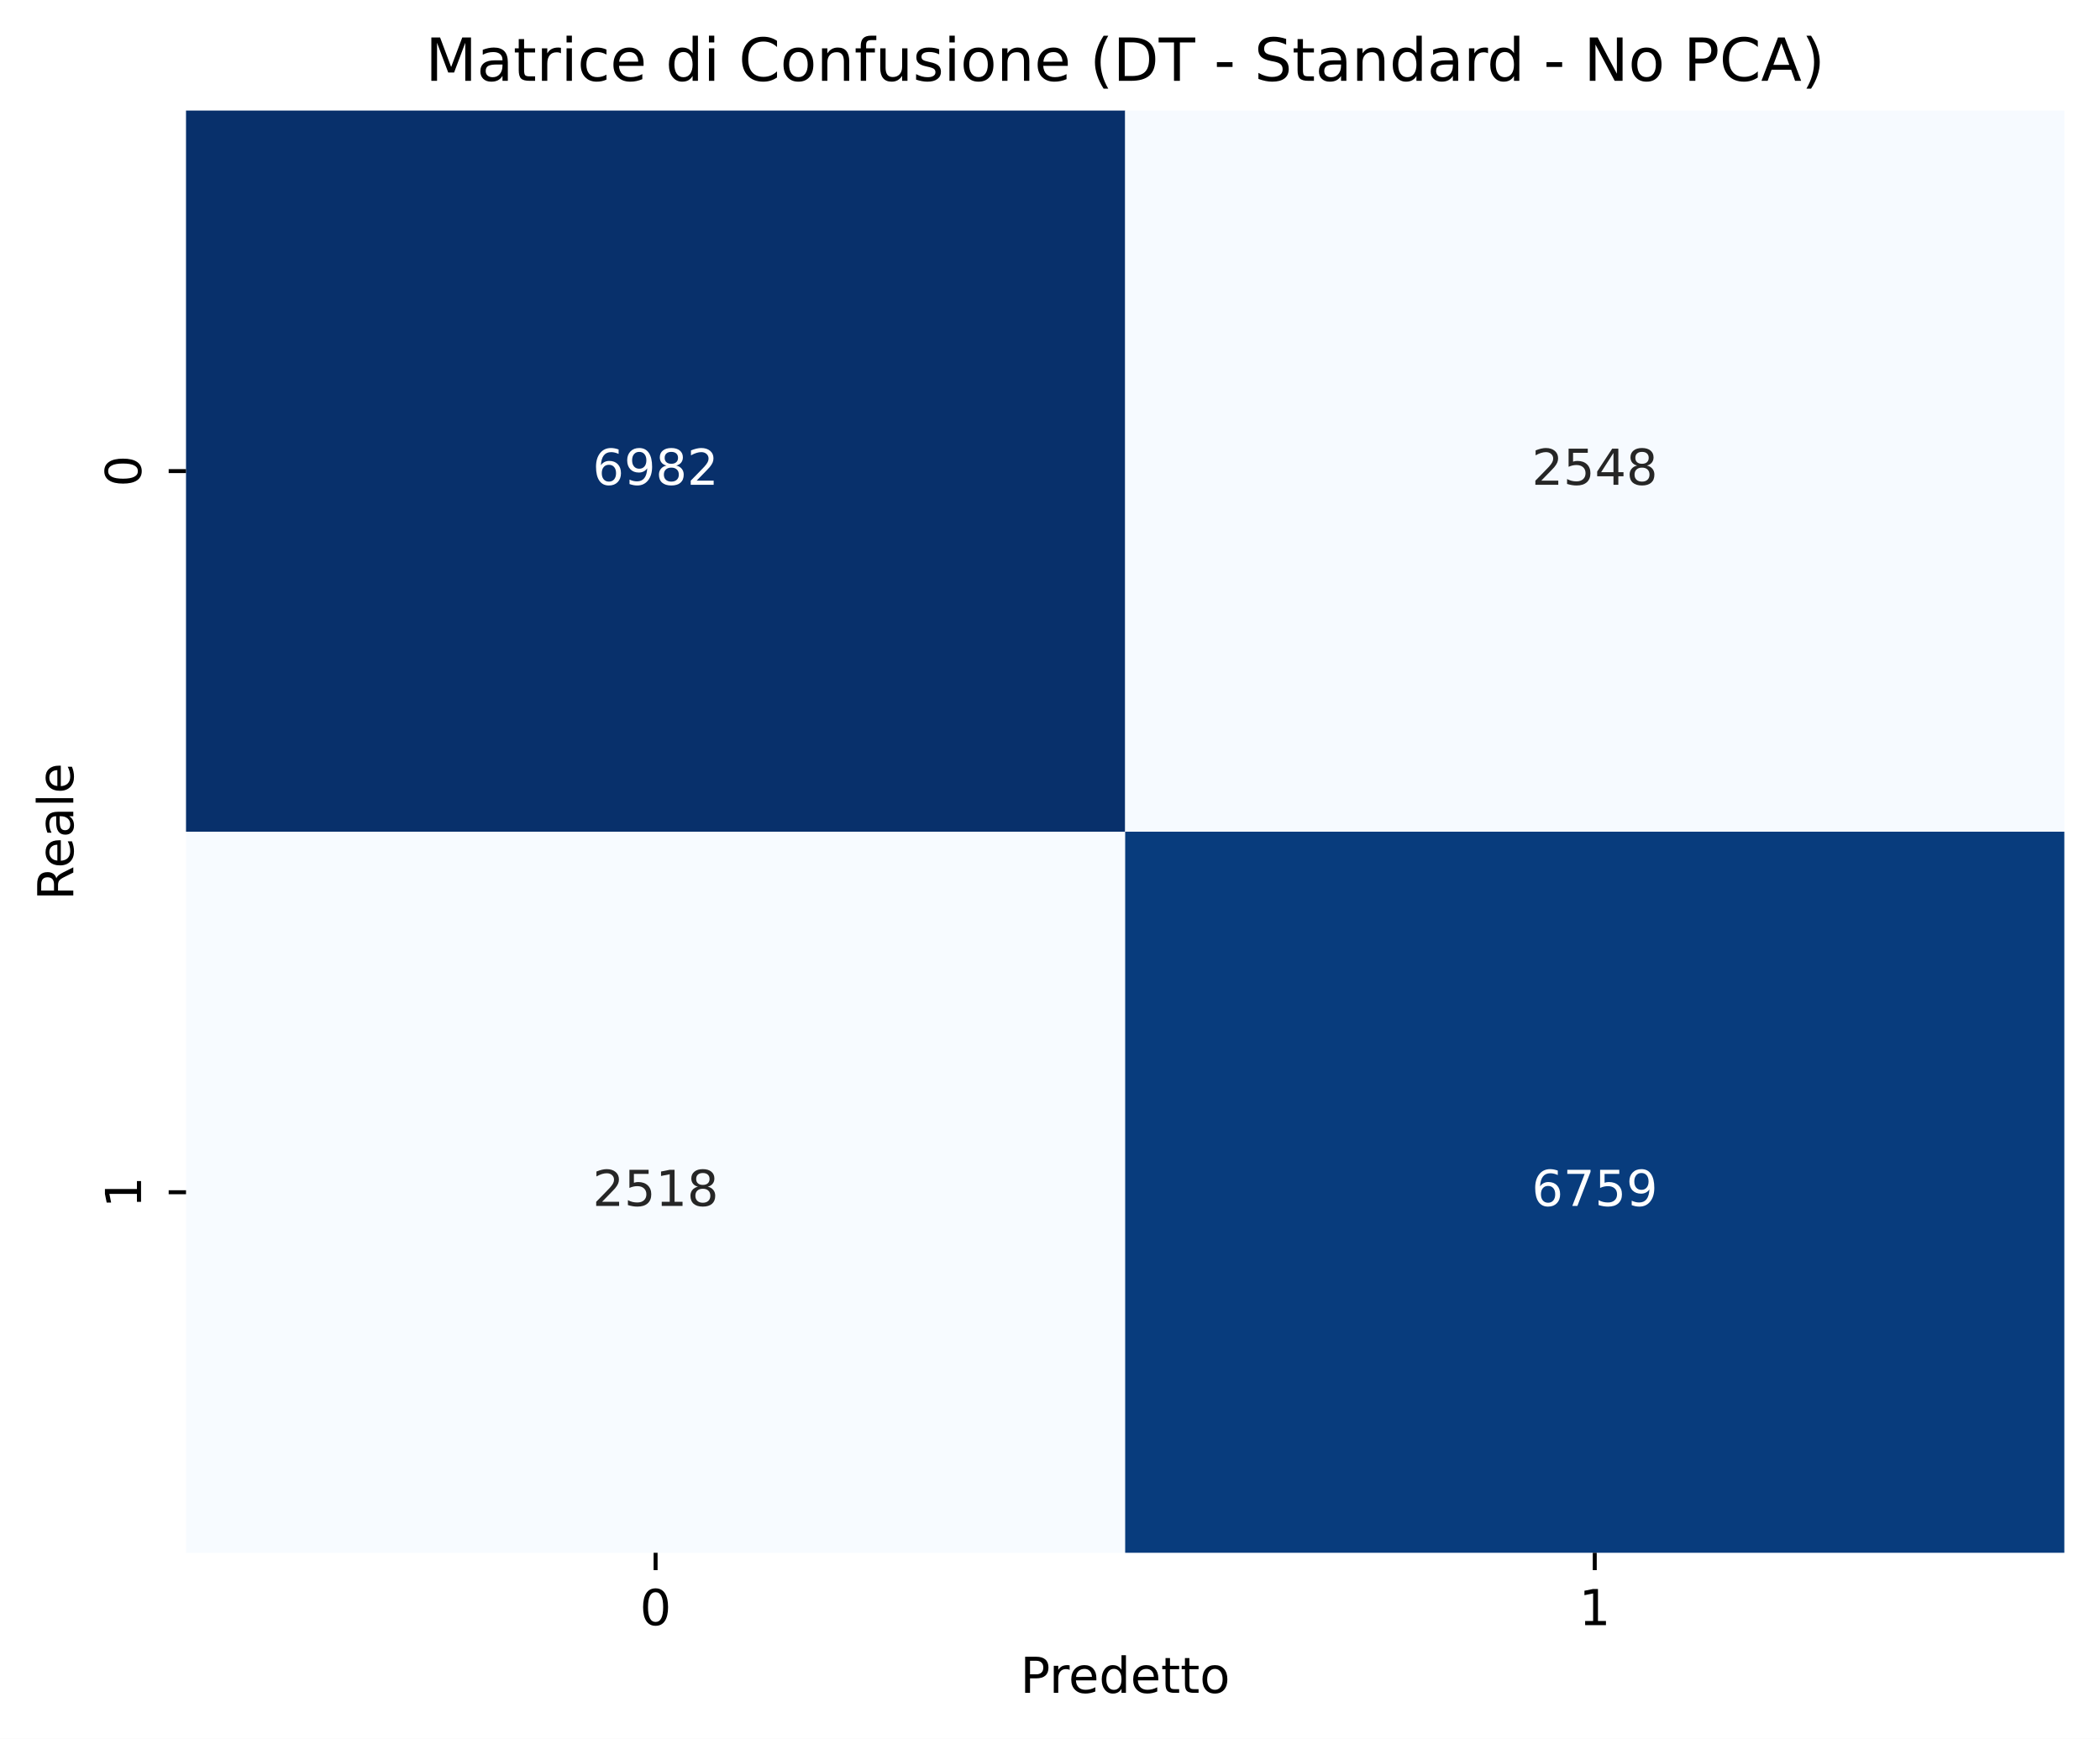
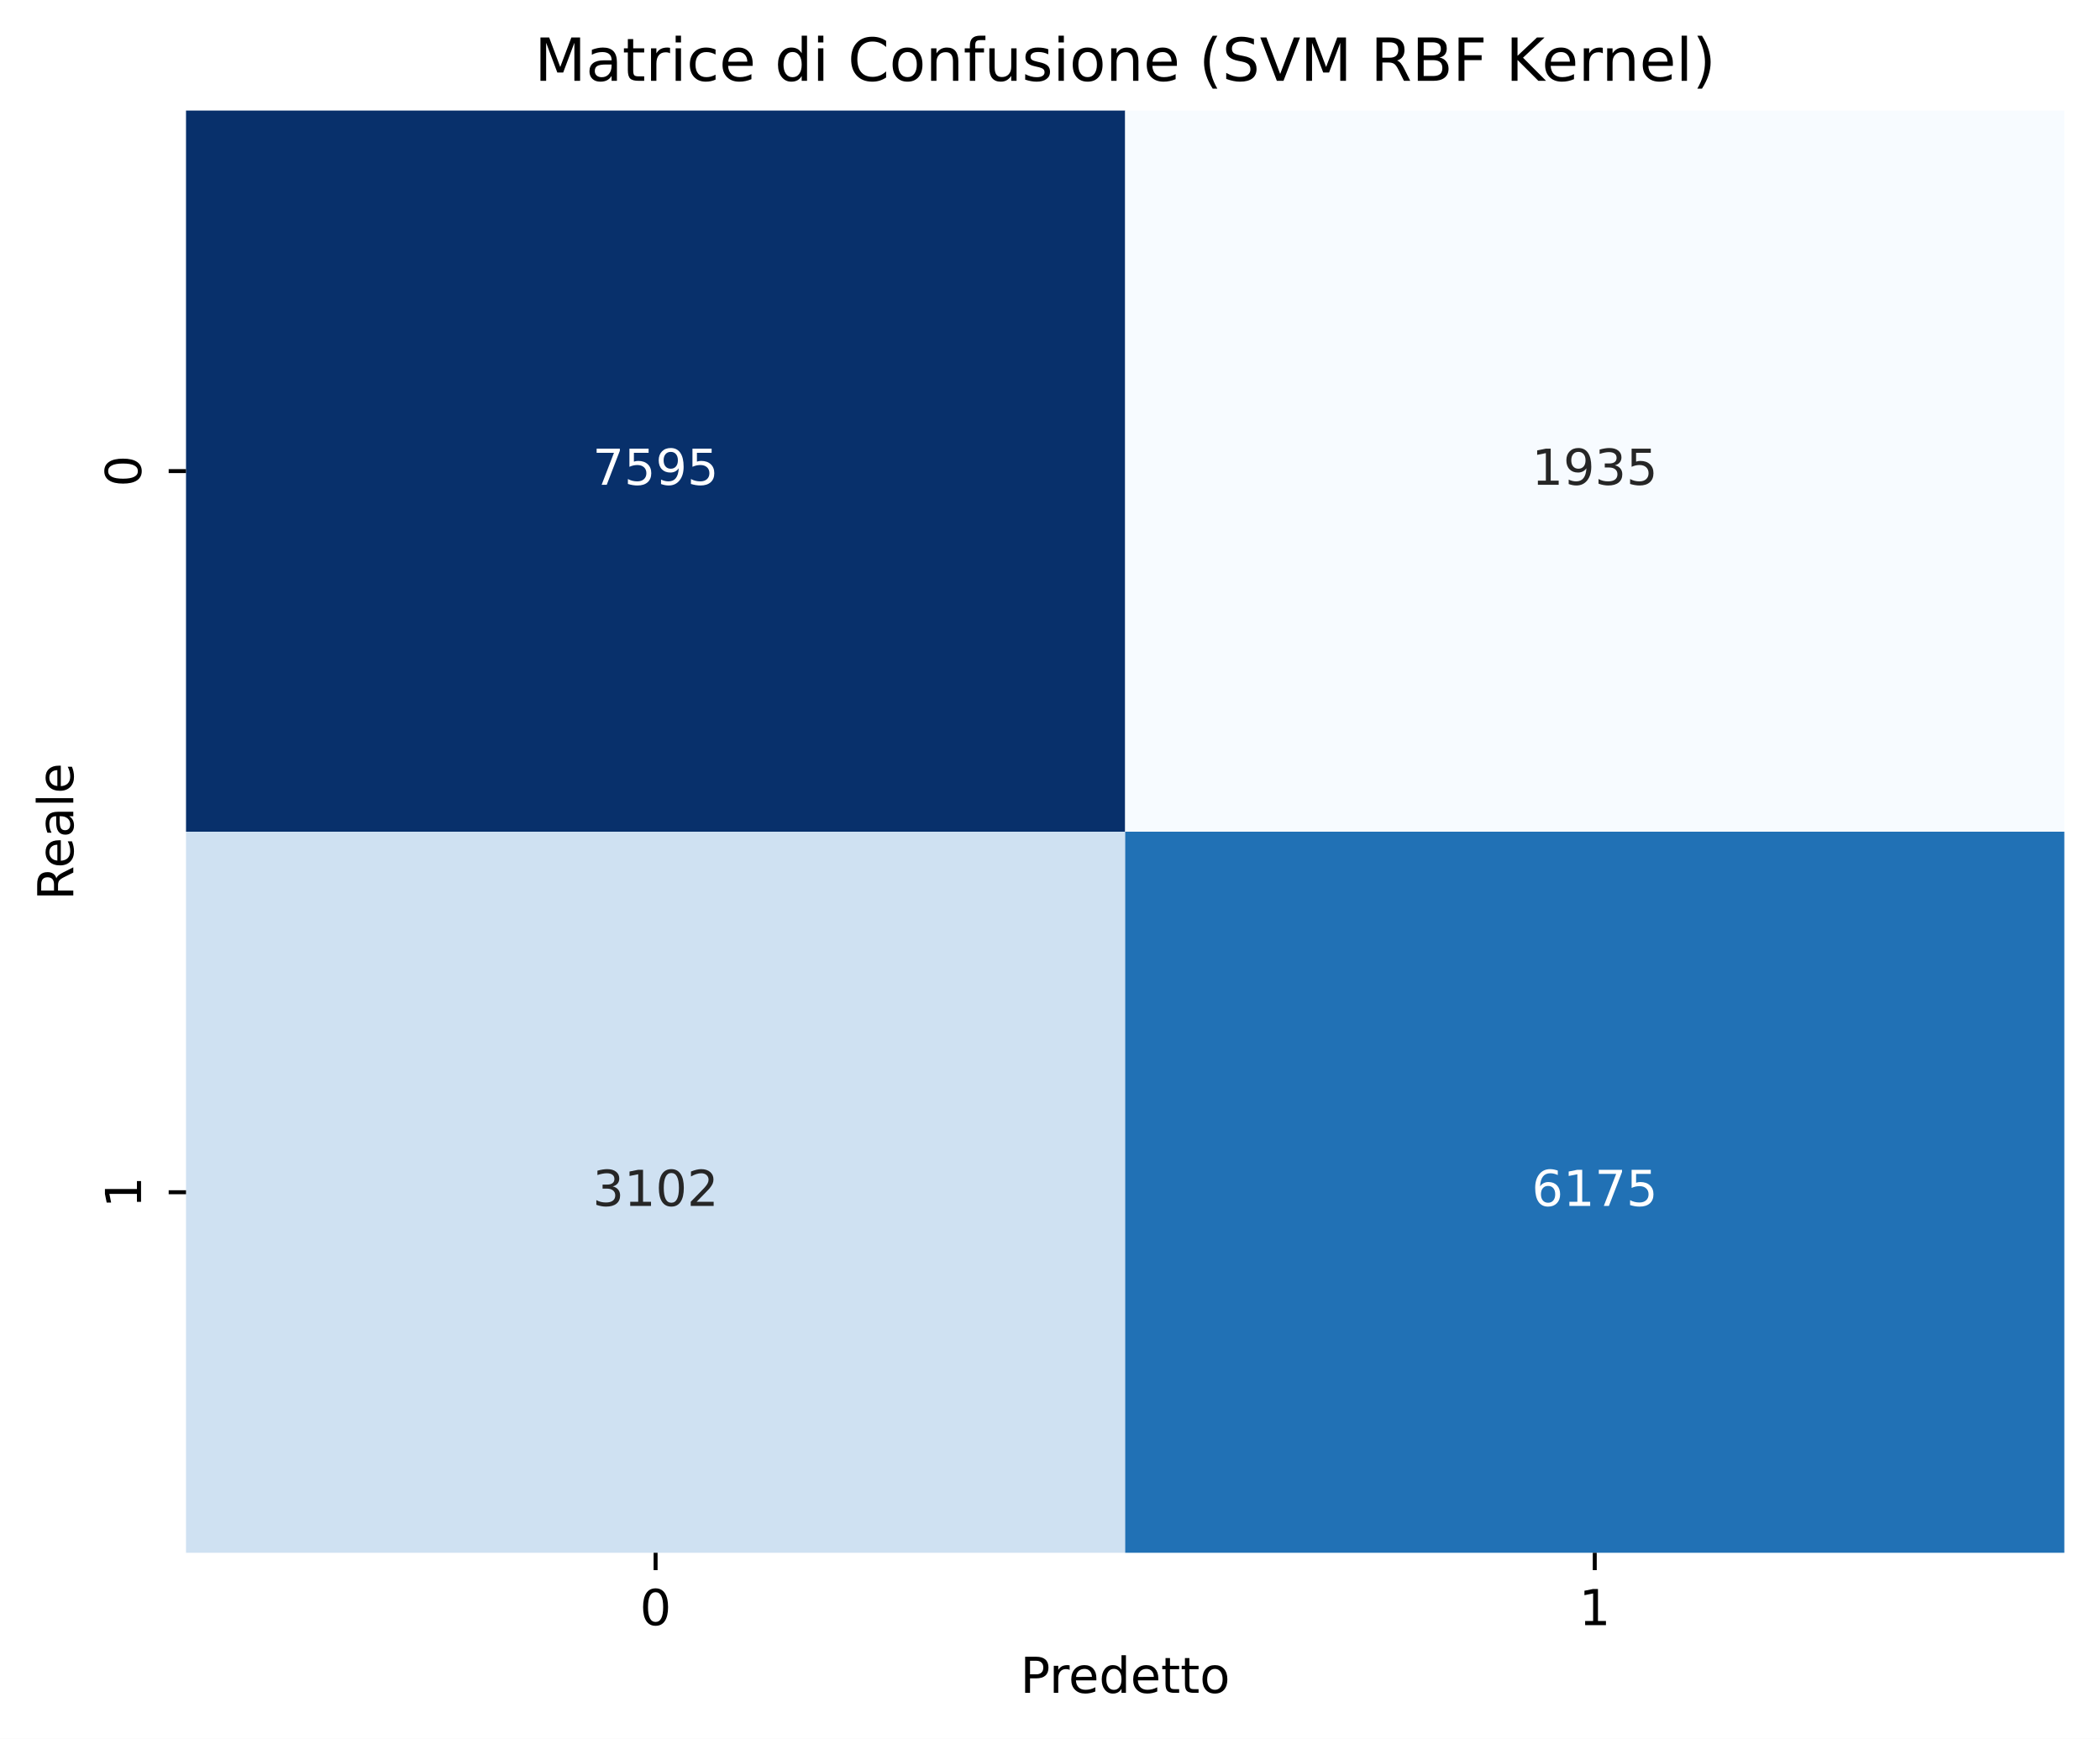
<svg xmlns="http://www.w3.org/2000/svg" xmlns:xlink="http://www.w3.org/1999/xlink" width="423.996pt" height="351.034pt" viewBox="0 0 423.996 351.034" version="1.1">
  <defs>
    <style type="text/css">*{stroke-linejoin: round; stroke-linecap: butt}</style>
  </defs>
  <g id="figure_1">
    <g id="patch_1">
      <path d="M 0 351.034  L 423.996 351.034  L 423.996 0  L 0 0  z " style="fill: #ffffff" />
    </g>
    <g id="axes_1">
      <g id="patch_2">
        <path d="M 37.556 313.478  L 416.796 313.478  L 416.796 22.318  L 37.556 22.318  z " style="fill: #ffffff" />
      </g>
      <g id="QuadMesh_1">
-         <path d="M 37.556 22.318  L 227.176 22.318  L 227.176 167.898  L 37.556 167.898  L 37.556 22.318  " clip-path="url(#p3ca1a062bc)" style="fill: #08306b" />
-         <path d="M 227.176 22.318  L 416.796 22.318  L 416.796 167.898  L 227.176 167.898  L 227.176 22.318  " clip-path="url(#p3ca1a062bc)" style="fill: #f6faff" />
-         <path d="M 37.556 167.898  L 227.176 167.898  L 227.176 313.478  L 37.556 313.478  L 37.556 167.898  " clip-path="url(#p3ca1a062bc)" style="fill: #f7fbff" />
-         <path d="M 227.176 167.898  L 416.796 167.898  L 416.796 313.478  L 227.176 313.478  L 227.176 167.898  " clip-path="url(#p3ca1a062bc)" style="fill: #083c7d" />
+         <path d="M 37.556 22.318  L 227.176 22.318  L 227.176 167.898  L 37.556 167.898  L 37.556 22.318  " clip-path="url(#p7b84703d0a)" style="fill: #08306b" />
+         <path d="M 227.176 22.318  L 416.796 22.318  L 416.796 167.898  L 227.176 167.898  L 227.176 22.318  " clip-path="url(#p7b84703d0a)" style="fill: #f7fbff" />
+         <path d="M 37.556 167.898  L 227.176 167.898  L 227.176 313.478  L 37.556 313.478  L 37.556 167.898  " clip-path="url(#p7b84703d0a)" style="fill: #cfe1f2" />
+         <path d="M 227.176 167.898  L 416.796 167.898  L 416.796 313.478  L 227.176 313.478  L 227.176 167.898  " clip-path="url(#p7b84703d0a)" style="fill: #2171b5" />
      </g>
      <g id="matplotlib.axis_1">
        <g id="xtick_1">
          <g id="line2d_1">
            <defs>
-               <path id="ma001ccd84b" d="M 0 0  L 0 3.5  " style="stroke: #000000; stroke-width: 0.8" />
-             </defs>
-             <g>
-               <use xlink:href="#ma001ccd84b" x="132.366" y="313.478" style="stroke: #000000; stroke-width: 0.8" />
+               <path id="m16a1b41bc6" d="M 0 0  L 0 3.5  " style="stroke: #000000; stroke-width: 0.8" />
+             </defs>
+             <g>
+               <use xlink:href="#m16a1b41bc6" x="132.366" y="313.478" style="stroke: #000000; stroke-width: 0.8" />
            </g>
          </g>
          <g id="text_1">
            <g transform="translate(129.185 328.0766) scale(0.1 -0.1)">
              <defs>
                <path id="DejaVuSans-30" d="M 2034 4250  Q 1547 4250 1301 3770  Q 1056 3291 1056 2328  Q 1056 1369 1301 889  Q 1547 409 2034 409  Q 2525 409 2770 889  Q 3016 1369 3016 2328  Q 3016 3291 2770 3770  Q 2525 4250 2034 4250  z M 2034 4750  Q 2819 4750 3233 4129  Q 3647 3509 3647 2328  Q 3647 1150 3233 529  Q 2819 -91 2034 -91  Q 1250 -91 836 529  Q 422 1150 422 2328  Q 422 3509 836 4129  Q 1250 4750 2034 4750  z " transform="scale(0.015625)" />
              </defs>
              <use xlink:href="#DejaVuSans-30" />
            </g>
          </g>
        </g>
        <g id="xtick_2">
          <g id="line2d_2">
            <g>
-               <use xlink:href="#ma001ccd84b" x="321.986" y="313.478" style="stroke: #000000; stroke-width: 0.8" />
+               <use xlink:href="#m16a1b41bc6" x="321.986" y="313.478" style="stroke: #000000; stroke-width: 0.8" />
            </g>
          </g>
          <g id="text_2">
            <g transform="translate(318.805 328.0766) scale(0.1 -0.1)">
              <defs>
                <path id="DejaVuSans-31" d="M 794 531  L 1825 531  L 1825 4091  L 703 3866  L 703 4441  L 1819 4666  L 2450 4666  L 2450 531  L 3481 531  L 3481 0  L 794 0  L 794 531  z " transform="scale(0.015625)" />
              </defs>
              <use xlink:href="#DejaVuSans-31" />
            </g>
          </g>
        </g>
        <g id="text_3">
          <g transform="translate(205.9989 341.7547) scale(0.1 -0.1)">
            <defs>
              <path id="DejaVuSans-50" d="M 1259 4147  L 1259 2394  L 2053 2394  Q 2494 2394 2734 2622  Q 2975 2850 2975 3272  Q 2975 3691 2734 3919  Q 2494 4147 2053 4147  L 1259 4147  z M 628 4666  L 2053 4666  Q 2838 4666 3239 4311  Q 3641 3956 3641 3272  Q 3641 2581 3239 2228  Q 2838 1875 2053 1875  L 1259 1875  L 1259 0  L 628 0  L 628 4666  z " transform="scale(0.015625)" />
              <path id="DejaVuSans-72" d="M 2631 2963  Q 2534 3019 2420 3045  Q 2306 3072 2169 3072  Q 1681 3072 1420 2755  Q 1159 2438 1159 1844  L 1159 0  L 581 0  L 581 3500  L 1159 3500  L 1159 2956  Q 1341 3275 1631 3429  Q 1922 3584 2338 3584  Q 2397 3584 2469 3576  Q 2541 3569 2628 3553  L 2631 2963  z " transform="scale(0.015625)" />
              <path id="DejaVuSans-65" d="M 3597 1894  L 3597 1613  L 953 1613  Q 991 1019 1311 708  Q 1631 397 2203 397  Q 2534 397 2845 478  Q 3156 559 3463 722  L 3463 178  Q 3153 47 2828 -22  Q 2503 -91 2169 -91  Q 1331 -91 842 396  Q 353 884 353 1716  Q 353 2575 817 3079  Q 1281 3584 2069 3584  Q 2775 3584 3186 3129  Q 3597 2675 3597 1894  z M 3022 2063  Q 3016 2534 2758 2815  Q 2500 3097 2075 3097  Q 1594 3097 1305 2825  Q 1016 2553 972 2059  L 3022 2063  z " transform="scale(0.015625)" />
              <path id="DejaVuSans-64" d="M 2906 2969  L 2906 4863  L 3481 4863  L 3481 0  L 2906 0  L 2906 525  Q 2725 213 2448 61  Q 2172 -91 1784 -91  Q 1150 -91 751 415  Q 353 922 353 1747  Q 353 2572 751 3078  Q 1150 3584 1784 3584  Q 2172 3584 2448 3432  Q 2725 3281 2906 2969  z M 947 1747  Q 947 1113 1208 752  Q 1469 391 1925 391  Q 2381 391 2643 752  Q 2906 1113 2906 1747  Q 2906 2381 2643 2742  Q 2381 3103 1925 3103  Q 1469 3103 1208 2742  Q 947 2381 947 1747  z " transform="scale(0.015625)" />
              <path id="DejaVuSans-74" d="M 1172 4494  L 1172 3500  L 2356 3500  L 2356 3053  L 1172 3053  L 1172 1153  Q 1172 725 1289 603  Q 1406 481 1766 481  L 2356 481  L 2356 0  L 1766 0  Q 1100 0 847 248  Q 594 497 594 1153  L 594 3053  L 172 3053  L 172 3500  L 594 3500  L 594 4494  L 1172 4494  z " transform="scale(0.015625)" />
              <path id="DejaVuSans-6f" d="M 1959 3097  Q 1497 3097 1228 2736  Q 959 2375 959 1747  Q 959 1119 1226 758  Q 1494 397 1959 397  Q 2419 397 2687 759  Q 2956 1122 2956 1747  Q 2956 2369 2687 2733  Q 2419 3097 1959 3097  z M 1959 3584  Q 2709 3584 3137 3096  Q 3566 2609 3566 1747  Q 3566 888 3137 398  Q 2709 -91 1959 -91  Q 1206 -91 779 398  Q 353 888 353 1747  Q 353 2609 779 3096  Q 1206 3584 1959 3584  z " transform="scale(0.015625)" />
            </defs>
            <use xlink:href="#DejaVuSans-50" />
            <use xlink:href="#DejaVuSans-72" transform="translate(58.55273 0)" />
            <use xlink:href="#DejaVuSans-65" transform="translate(97.41602 0)" />
            <use xlink:href="#DejaVuSans-64" transform="translate(158.9395 0)" />
            <use xlink:href="#DejaVuSans-65" transform="translate(222.416 0)" />
            <use xlink:href="#DejaVuSans-74" transform="translate(283.9395 0)" />
            <use xlink:href="#DejaVuSans-74" transform="translate(323.1484 0)" />
            <use xlink:href="#DejaVuSans-6f" transform="translate(362.3574 0)" />
          </g>
        </g>
      </g>
      <g id="matplotlib.axis_2">
        <g id="ytick_1">
          <g id="line2d_3">
            <defs>
-               <path id="m691ab99d7a" d="M 0 0  L -3.5 0  " style="stroke: #000000; stroke-width: 0.8" />
-             </defs>
-             <g>
-               <use xlink:href="#m691ab99d7a" x="37.556" y="95.108" style="stroke: #000000; stroke-width: 0.8" />
+               <path id="mdb6f5718ce" d="M 0 0  L -3.5 0  " style="stroke: #000000; stroke-width: 0.8" />
+             </defs>
+             <g>
+               <use xlink:href="#mdb6f5718ce" x="37.556" y="95.108" style="stroke: #000000; stroke-width: 0.8" />
            </g>
          </g>
          <g id="text_4">
            <g transform="translate(28.47656 98.28938) rotate(-90) scale(0.1 -0.1)">
              <use xlink:href="#DejaVuSans-30" />
            </g>
          </g>
        </g>
        <g id="ytick_2">
          <g id="line2d_4">
            <g>
-               <use xlink:href="#m691ab99d7a" x="37.556" y="240.688" style="stroke: #000000; stroke-width: 0.8" />
+               <use xlink:href="#mdb6f5718ce" x="37.556" y="240.688" style="stroke: #000000; stroke-width: 0.8" />
            </g>
          </g>
          <g id="text_5">
            <g transform="translate(28.47656 243.8694) rotate(-90) scale(0.1 -0.1)">
              <use xlink:href="#DejaVuSans-31" />
            </g>
          </g>
        </g>
        <g id="text_6">
          <g transform="translate(14.79844 181.7536) rotate(-90) scale(0.1 -0.1)">
            <defs>
              <path id="DejaVuSans-52" d="M 2841 2188  Q 3044 2119 3236 1894  Q 3428 1669 3622 1275  L 4263 0  L 3584 0  L 2988 1197  Q 2756 1666 2539 1819  Q 2322 1972 1947 1972  L 1259 1972  L 1259 0  L 628 0  L 628 4666  L 2053 4666  Q 2853 4666 3247 4331  Q 3641 3997 3641 3322  Q 3641 2881 3436 2590  Q 3231 2300 2841 2188  z M 1259 4147  L 1259 2491  L 2053 2491  Q 2509 2491 2742 2702  Q 2975 2913 2975 3322  Q 2975 3731 2742 3939  Q 2509 4147 2053 4147  L 1259 4147  z " transform="scale(0.015625)" />
              <path id="DejaVuSans-61" d="M 2194 1759  Q 1497 1759 1228 1600  Q 959 1441 959 1056  Q 959 750 1161 570  Q 1363 391 1709 391  Q 2188 391 2477 730  Q 2766 1069 2766 1631  L 2766 1759  L 2194 1759  z M 3341 1997  L 3341 0  L 2766 0  L 2766 531  Q 2569 213 2275 61  Q 1981 -91 1556 -91  Q 1019 -91 701 211  Q 384 513 384 1019  Q 384 1609 779 1909  Q 1175 2209 1959 2209  L 2766 2209  L 2766 2266  Q 2766 2663 2505 2880  Q 2244 3097 1772 3097  Q 1472 3097 1187 3025  Q 903 2953 641 2809  L 641 3341  Q 956 3463 1253 3523  Q 1550 3584 1831 3584  Q 2591 3584 2966 3190  Q 3341 2797 3341 1997  z " transform="scale(0.015625)" />
              <path id="DejaVuSans-6c" d="M 603 4863  L 1178 4863  L 1178 0  L 603 0  L 603 4863  z " transform="scale(0.015625)" />
            </defs>
            <use xlink:href="#DejaVuSans-52" />
            <use xlink:href="#DejaVuSans-65" transform="translate(64.98242 0)" />
            <use xlink:href="#DejaVuSans-61" transform="translate(126.5059 0)" />
            <use xlink:href="#DejaVuSans-6c" transform="translate(187.7852 0)" />
            <use xlink:href="#DejaVuSans-65" transform="translate(215.5684 0)" />
          </g>
        </g>
      </g>
      <g id="text_7">
        <g style="fill: #ffffff" transform="translate(119.6412 97.8675) scale(0.1 -0.1)">
          <defs>
-             <path id="DejaVuSans-36" d="M 2113 2584  Q 1688 2584 1439 2293  Q 1191 2003 1191 1497  Q 1191 994 1439 701  Q 1688 409 2113 409  Q 2538 409 2786 701  Q 3034 994 3034 1497  Q 3034 2003 2786 2293  Q 2538 2584 2113 2584  z M 3366 4563  L 3366 3988  Q 3128 4100 2886 4159  Q 2644 4219 2406 4219  Q 1781 4219 1451 3797  Q 1122 3375 1075 2522  Q 1259 2794 1537 2939  Q 1816 3084 2150 3084  Q 2853 3084 3261 2657  Q 3669 2231 3669 1497  Q 3669 778 3244 343  Q 2819 -91 2113 -91  Q 1303 -91 875 529  Q 447 1150 447 2328  Q 447 3434 972 4092  Q 1497 4750 2381 4750  Q 2619 4750 2861 4703  Q 3103 4656 3366 4563  z " transform="scale(0.015625)" />
+             <path id="DejaVuSans-37" d="M 525 4666  L 3525 4666  L 3525 4397  L 1831 0  L 1172 0  L 2766 4134  L 525 4134  L 525 4666  z " transform="scale(0.015625)" />
+             <path id="DejaVuSans-35" d="M 691 4666  L 3169 4666  L 3169 4134  L 1269 4134  L 1269 2991  Q 1406 3038 1543 3061  Q 1681 3084 1819 3084  Q 2600 3084 3056 2656  Q 3513 2228 3513 1497  Q 3513 744 3044 326  Q 2575 -91 1722 -91  Q 1428 -91 1123 -41  Q 819 9 494 109  L 494 744  Q 775 591 1075 516  Q 1375 441 1709 441  Q 2250 441 2565 725  Q 2881 1009 2881 1497  Q 2881 1984 2565 2268  Q 2250 2553 1709 2553  Q 1456 2553 1204 2497  Q 953 2441 691 2322  L 691 4666  z " transform="scale(0.015625)" />
            <path id="DejaVuSans-39" d="M 703 97  L 703 672  Q 941 559 1184 500  Q 1428 441 1663 441  Q 2288 441 2617 861  Q 2947 1281 2994 2138  Q 2813 1869 2534 1725  Q 2256 1581 1919 1581  Q 1219 1581 811 2004  Q 403 2428 403 3163  Q 403 3881 828 4315  Q 1253 4750 1959 4750  Q 2769 4750 3195 4129  Q 3622 3509 3622 2328  Q 3622 1225 3098 567  Q 2575 -91 1691 -91  Q 1453 -91 1209 -44  Q 966 3 703 97  z M 1959 2075  Q 2384 2075 2632 2365  Q 2881 2656 2881 3163  Q 2881 3666 2632 3958  Q 2384 4250 1959 4250  Q 1534 4250 1286 3958  Q 1038 3666 1038 3163  Q 1038 2656 1286 2365  Q 1534 2075 1959 2075  z " transform="scale(0.015625)" />
-             <path id="DejaVuSans-38" d="M 2034 2216  Q 1584 2216 1326 1975  Q 1069 1734 1069 1313  Q 1069 891 1326 650  Q 1584 409 2034 409  Q 2484 409 2743 651  Q 3003 894 3003 1313  Q 3003 1734 2745 1975  Q 2488 2216 2034 2216  z M 1403 2484  Q 997 2584 770 2862  Q 544 3141 544 3541  Q 544 4100 942 4425  Q 1341 4750 2034 4750  Q 2731 4750 3128 4425  Q 3525 4100 3525 3541  Q 3525 3141 3298 2862  Q 3072 2584 2669 2484  Q 3125 2378 3379 2068  Q 3634 1759 3634 1313  Q 3634 634 3220 271  Q 2806 -91 2034 -91  Q 1263 -91 848 271  Q 434 634 434 1313  Q 434 1759 690 2068  Q 947 2378 1403 2484  z M 1172 3481  Q 1172 3119 1398 2916  Q 1625 2713 2034 2713  Q 2441 2713 2670 2916  Q 2900 3119 2900 3481  Q 2900 3844 2670 4047  Q 2441 4250 2034 4250  Q 1625 4250 1398 4047  Q 1172 3844 1172 3481  z " transform="scale(0.015625)" />
-             <path id="DejaVuSans-32" d="M 1228 531  L 3431 531  L 3431 0  L 469 0  L 469 531  Q 828 903 1448 1529  Q 2069 2156 2228 2338  Q 2531 2678 2651 2914  Q 2772 3150 2772 3378  Q 2772 3750 2511 3984  Q 2250 4219 1831 4219  Q 1534 4219 1204 4116  Q 875 4013 500 3803  L 500 4441  Q 881 4594 1212 4672  Q 1544 4750 1819 4750  Q 2544 4750 2975 4387  Q 3406 4025 3406 3419  Q 3406 3131 3298 2873  Q 3191 2616 2906 2266  Q 2828 2175 2409 1742  Q 1991 1309 1228 531  z " transform="scale(0.015625)" />
-           </defs>
-           <use xlink:href="#DejaVuSans-36" />
-           <use xlink:href="#DejaVuSans-39" transform="translate(63.62305 0)" />
-           <use xlink:href="#DejaVuSans-38" transform="translate(127.2461 0)" />
-           <use xlink:href="#DejaVuSans-32" transform="translate(190.8691 0)" />
+           </defs>
+           <use xlink:href="#DejaVuSans-37" />
+           <use xlink:href="#DejaVuSans-35" transform="translate(63.62305 0)" />
+           <use xlink:href="#DejaVuSans-39" transform="translate(127.2461 0)" />
+           <use xlink:href="#DejaVuSans-35" transform="translate(190.8691 0)" />
        </g>
      </g>
      <g id="text_8">
        <g style="fill: #262626" transform="translate(309.2613 97.8675) scale(0.1 -0.1)">
          <defs>
-             <path id="DejaVuSans-35" d="M 691 4666  L 3169 4666  L 3169 4134  L 1269 4134  L 1269 2991  Q 1406 3038 1543 3061  Q 1681 3084 1819 3084  Q 2600 3084 3056 2656  Q 3513 2228 3513 1497  Q 3513 744 3044 326  Q 2575 -91 1722 -91  Q 1428 -91 1123 -41  Q 819 9 494 109  L 494 744  Q 775 591 1075 516  Q 1375 441 1709 441  Q 2250 441 2565 725  Q 2881 1009 2881 1497  Q 2881 1984 2565 2268  Q 2250 2553 1709 2553  Q 1456 2553 1204 2497  Q 953 2441 691 2322  L 691 4666  z " transform="scale(0.015625)" />
-             <path id="DejaVuSans-34" d="M 2419 4116  L 825 1625  L 2419 1625  L 2419 4116  z M 2253 4666  L 3047 4666  L 3047 1625  L 3713 1625  L 3713 1100  L 3047 1100  L 3047 0  L 2419 0  L 2419 1100  L 313 1100  L 313 1709  L 2253 4666  z " transform="scale(0.015625)" />
-           </defs>
-           <use xlink:href="#DejaVuSans-32" />
-           <use xlink:href="#DejaVuSans-35" transform="translate(63.62305 0)" />
-           <use xlink:href="#DejaVuSans-34" transform="translate(127.2461 0)" />
-           <use xlink:href="#DejaVuSans-38" transform="translate(190.8691 0)" />
+             <path id="DejaVuSans-33" d="M 2597 2516  Q 3050 2419 3304 2112  Q 3559 1806 3559 1356  Q 3559 666 3084 287  Q 2609 -91 1734 -91  Q 1441 -91 1130 -33  Q 819 25 488 141  L 488 750  Q 750 597 1062 519  Q 1375 441 1716 441  Q 2309 441 2620 675  Q 2931 909 2931 1356  Q 2931 1769 2642 2001  Q 2353 2234 1838 2234  L 1294 2234  L 1294 2753  L 1863 2753  Q 2328 2753 2575 2939  Q 2822 3125 2822 3475  Q 2822 3834 2567 4026  Q 2313 4219 1838 4219  Q 1578 4219 1281 4162  Q 984 4106 628 3988  L 628 4550  Q 988 4650 1302 4700  Q 1616 4750 1894 4750  Q 2613 4750 3031 4423  Q 3450 4097 3450 3541  Q 3450 3153 3228 2886  Q 3006 2619 2597 2516  z " transform="scale(0.015625)" />
+           </defs>
+           <use xlink:href="#DejaVuSans-31" />
+           <use xlink:href="#DejaVuSans-39" transform="translate(63.62305 0)" />
+           <use xlink:href="#DejaVuSans-33" transform="translate(127.2461 0)" />
+           <use xlink:href="#DejaVuSans-35" transform="translate(190.8691 0)" />
        </g>
      </g>
      <g id="text_9">
        <g style="fill: #262626" transform="translate(119.6412 243.4475) scale(0.1 -0.1)">
-           <use xlink:href="#DejaVuSans-32" />
-           <use xlink:href="#DejaVuSans-35" transform="translate(63.62305 0)" />
-           <use xlink:href="#DejaVuSans-31" transform="translate(127.2461 0)" />
-           <use xlink:href="#DejaVuSans-38" transform="translate(190.8691 0)" />
+           <defs>
+             <path id="DejaVuSans-32" d="M 1228 531  L 3431 531  L 3431 0  L 469 0  L 469 531  Q 828 903 1448 1529  Q 2069 2156 2228 2338  Q 2531 2678 2651 2914  Q 2772 3150 2772 3378  Q 2772 3750 2511 3984  Q 2250 4219 1831 4219  Q 1534 4219 1204 4116  Q 875 4013 500 3803  L 500 4441  Q 881 4594 1212 4672  Q 1544 4750 1819 4750  Q 2544 4750 2975 4387  Q 3406 4025 3406 3419  Q 3406 3131 3298 2873  Q 3191 2616 2906 2266  Q 2828 2175 2409 1742  Q 1991 1309 1228 531  z " transform="scale(0.015625)" />
+           </defs>
+           <use xlink:href="#DejaVuSans-33" />
+           <use xlink:href="#DejaVuSans-31" transform="translate(63.62305 0)" />
+           <use xlink:href="#DejaVuSans-30" transform="translate(127.2461 0)" />
+           <use xlink:href="#DejaVuSans-32" transform="translate(190.8691 0)" />
        </g>
      </g>
      <g id="text_10">
        <g style="fill: #ffffff" transform="translate(309.2613 243.4475) scale(0.1 -0.1)">
          <defs>
-             <path id="DejaVuSans-37" d="M 525 4666  L 3525 4666  L 3525 4397  L 1831 0  L 1172 0  L 2766 4134  L 525 4134  L 525 4666  z " transform="scale(0.015625)" />
+             <path id="DejaVuSans-36" d="M 2113 2584  Q 1688 2584 1439 2293  Q 1191 2003 1191 1497  Q 1191 994 1439 701  Q 1688 409 2113 409  Q 2538 409 2786 701  Q 3034 994 3034 1497  Q 3034 2003 2786 2293  Q 2538 2584 2113 2584  z M 3366 4563  L 3366 3988  Q 3128 4100 2886 4159  Q 2644 4219 2406 4219  Q 1781 4219 1451 3797  Q 1122 3375 1075 2522  Q 1259 2794 1537 2939  Q 1816 3084 2150 3084  Q 2853 3084 3261 2657  Q 3669 2231 3669 1497  Q 3669 778 3244 343  Q 2819 -91 2113 -91  Q 1303 -91 875 529  Q 447 1150 447 2328  Q 447 3434 972 4092  Q 1497 4750 2381 4750  Q 2619 4750 2861 4703  Q 3103 4656 3366 4563  z " transform="scale(0.015625)" />
          </defs>
          <use xlink:href="#DejaVuSans-36" />
-           <use xlink:href="#DejaVuSans-37" transform="translate(63.62305 0)" />
-           <use xlink:href="#DejaVuSans-35" transform="translate(127.2461 0)" />
-           <use xlink:href="#DejaVuSans-39" transform="translate(190.8691 0)" />
+           <use xlink:href="#DejaVuSans-31" transform="translate(63.62305 0)" />
+           <use xlink:href="#DejaVuSans-37" transform="translate(127.2461 0)" />
+           <use xlink:href="#DejaVuSans-35" transform="translate(190.8691 0)" />
        </g>
      </g>
      <g id="text_11">
-         <g transform="translate(85.91375 16.31812) scale(0.12 -0.12)">
+         <g transform="translate(107.9412 16.31812) scale(0.12 -0.12)">
          <defs>
            <path id="DejaVuSans-4d" d="M 628 4666  L 1569 4666  L 2759 1491  L 3956 4666  L 4897 4666  L 4897 0  L 4281 0  L 4281 4097  L 3078 897  L 2444 897  L 1241 4097  L 1241 0  L 628 0  L 628 4666  z " transform="scale(0.015625)" />
            <path id="DejaVuSans-69" d="M 603 3500  L 1178 3500  L 1178 0  L 603 0  L 603 3500  z M 603 4863  L 1178 4863  L 1178 4134  L 603 4134  L 603 4863  z " transform="scale(0.015625)" />
            <path id="DejaVuSans-63" d="M 3122 3366  L 3122 2828  Q 2878 2963 2633 3030  Q 2388 3097 2138 3097  Q 1578 3097 1268 2742  Q 959 2388 959 1747  Q 959 1106 1268 751  Q 1578 397 2138 397  Q 2388 397 2633 464  Q 2878 531 3122 666  L 3122 134  Q 2881 22 2623 -34  Q 2366 -91 2075 -91  Q 1284 -91 818 406  Q 353 903 353 1747  Q 353 2603 823 3093  Q 1294 3584 2113 3584  Q 2378 3584 2631 3529  Q 2884 3475 3122 3366  z " transform="scale(0.015625)" />
            <path id="DejaVuSans-20" transform="scale(0.015625)" />
            <path id="DejaVuSans-43" d="M 4122 4306  L 4122 3641  Q 3803 3938 3442 4084  Q 3081 4231 2675 4231  Q 1875 4231 1450 3742  Q 1025 3253 1025 2328  Q 1025 1406 1450 917  Q 1875 428 2675 428  Q 3081 428 3442 575  Q 3803 722 4122 1019  L 4122 359  Q 3791 134 3420 21  Q 3050 -91 2638 -91  Q 1578 -91 968 557  Q 359 1206 359 2328  Q 359 3453 968 4101  Q 1578 4750 2638 4750  Q 3056 4750 3426 4639  Q 3797 4528 4122 4306  z " transform="scale(0.015625)" />
            <path id="DejaVuSans-6e" d="M 3513 2113  L 3513 0  L 2938 0  L 2938 2094  Q 2938 2591 2744 2837  Q 2550 3084 2163 3084  Q 1697 3084 1428 2787  Q 1159 2491 1159 1978  L 1159 0  L 581 0  L 581 3500  L 1159 3500  L 1159 2956  Q 1366 3272 1645 3428  Q 1925 3584 2291 3584  Q 2894 3584 3203 3211  Q 3513 2838 3513 2113  z " transform="scale(0.015625)" />
            <path id="DejaVuSans-66" d="M 2375 4863  L 2375 4384  L 1825 4384  Q 1516 4384 1395 4259  Q 1275 4134 1275 3809  L 1275 3500  L 2222 3500  L 2222 3053  L 1275 3053  L 1275 0  L 697 0  L 697 3053  L 147 3053  L 147 3500  L 697 3500  L 697 3744  Q 697 4328 969 4595  Q 1241 4863 1831 4863  L 2375 4863  z " transform="scale(0.015625)" />
            <path id="DejaVuSans-75" d="M 544 1381  L 544 3500  L 1119 3500  L 1119 1403  Q 1119 906 1312 657  Q 1506 409 1894 409  Q 2359 409 2629 706  Q 2900 1003 2900 1516  L 2900 3500  L 3475 3500  L 3475 0  L 2900 0  L 2900 538  Q 2691 219 2414 64  Q 2138 -91 1772 -91  Q 1169 -91 856 284  Q 544 659 544 1381  z M 1991 3584  L 1991 3584  z " transform="scale(0.015625)" />
            <path id="DejaVuSans-73" d="M 2834 3397  L 2834 2853  Q 2591 2978 2328 3040  Q 2066 3103 1784 3103  Q 1356 3103 1142 2972  Q 928 2841 928 2578  Q 928 2378 1081 2264  Q 1234 2150 1697 2047  L 1894 2003  Q 2506 1872 2764 1633  Q 3022 1394 3022 966  Q 3022 478 2636 193  Q 2250 -91 1575 -91  Q 1294 -91 989 -36  Q 684 19 347 128  L 347 722  Q 666 556 975 473  Q 1284 391 1588 391  Q 1994 391 2212 530  Q 2431 669 2431 922  Q 2431 1156 2273 1281  Q 2116 1406 1581 1522  L 1381 1569  Q 847 1681 609 1914  Q 372 2147 372 2553  Q 372 3047 722 3315  Q 1072 3584 1716 3584  Q 2034 3584 2315 3537  Q 2597 3491 2834 3397  z " transform="scale(0.015625)" />
            <path id="DejaVuSans-28" d="M 1984 4856  Q 1566 4138 1362 3434  Q 1159 2731 1159 2009  Q 1159 1288 1364 580  Q 1569 -128 1984 -844  L 1484 -844  Q 1016 -109 783 600  Q 550 1309 550 2009  Q 550 2706 781 3412  Q 1013 4119 1484 4856  L 1984 4856  z " transform="scale(0.015625)" />
-             <path id="DejaVuSans-44" d="M 1259 4147  L 1259 519  L 2022 519  Q 2988 519 3436 956  Q 3884 1394 3884 2338  Q 3884 3275 3436 3711  Q 2988 4147 2022 4147  L 1259 4147  z M 628 4666  L 1925 4666  Q 3281 4666 3915 4102  Q 4550 3538 4550 2338  Q 4550 1131 3912 565  Q 3275 0 1925 0  L 628 0  L 628 4666  z " transform="scale(0.015625)" />
-             <path id="DejaVuSans-54" d="M -19 4666  L 3928 4666  L 3928 4134  L 2272 4134  L 2272 0  L 1638 0  L 1638 4134  L -19 4134  L -19 4666  z " transform="scale(0.015625)" />
-             <path id="DejaVuSans-2d" d="M 313 2009  L 1997 2009  L 1997 1497  L 313 1497  L 313 2009  z " transform="scale(0.015625)" />
            <path id="DejaVuSans-53" d="M 3425 4513  L 3425 3897  Q 3066 4069 2747 4153  Q 2428 4238 2131 4238  Q 1616 4238 1336 4038  Q 1056 3838 1056 3469  Q 1056 3159 1242 3001  Q 1428 2844 1947 2747  L 2328 2669  Q 3034 2534 3370 2195  Q 3706 1856 3706 1288  Q 3706 609 3251 259  Q 2797 -91 1919 -91  Q 1588 -91 1214 -16  Q 841 59 441 206  L 441 856  Q 825 641 1194 531  Q 1563 422 1919 422  Q 2459 422 2753 634  Q 3047 847 3047 1241  Q 3047 1584 2836 1778  Q 2625 1972 2144 2069  L 1759 2144  Q 1053 2284 737 2584  Q 422 2884 422 3419  Q 422 4038 858 4394  Q 1294 4750 2059 4750  Q 2388 4750 2728 4690  Q 3069 4631 3425 4513  z " transform="scale(0.015625)" />
-             <path id="DejaVuSans-4e" d="M 628 4666  L 1478 4666  L 3547 763  L 3547 4666  L 4159 4666  L 4159 0  L 3309 0  L 1241 3903  L 1241 0  L 628 0  L 628 4666  z " transform="scale(0.015625)" />
-             <path id="DejaVuSans-41" d="M 2188 4044  L 1331 1722  L 3047 1722  L 2188 4044  z M 1831 4666  L 2547 4666  L 4325 0  L 3669 0  L 3244 1197  L 1141 1197  L 716 0  L 50 0  L 1831 4666  z " transform="scale(0.015625)" />
+             <path id="DejaVuSans-56" d="M 1831 0  L 50 4666  L 709 4666  L 2188 738  L 3669 4666  L 4325 4666  L 2547 0  L 1831 0  z " transform="scale(0.015625)" />
+             <path id="DejaVuSans-42" d="M 1259 2228  L 1259 519  L 2272 519  Q 2781 519 3026 730  Q 3272 941 3272 1375  Q 3272 1813 3026 2020  Q 2781 2228 2272 2228  L 1259 2228  z M 1259 4147  L 1259 2741  L 2194 2741  Q 2656 2741 2882 2914  Q 3109 3088 3109 3444  Q 3109 3797 2882 3972  Q 2656 4147 2194 4147  L 1259 4147  z M 628 4666  L 2241 4666  Q 2963 4666 3353 4366  Q 3744 4066 3744 3513  Q 3744 3084 3544 2831  Q 3344 2578 2956 2516  Q 3422 2416 3680 2098  Q 3938 1781 3938 1306  Q 3938 681 3513 340  Q 3088 0 2303 0  L 628 0  L 628 4666  z " transform="scale(0.015625)" />
+             <path id="DejaVuSans-46" d="M 628 4666  L 3309 4666  L 3309 4134  L 1259 4134  L 1259 2759  L 3109 2759  L 3109 2228  L 1259 2228  L 1259 0  L 628 0  L 628 4666  z " transform="scale(0.015625)" />
+             <path id="DejaVuSans-4b" d="M 628 4666  L 1259 4666  L 1259 2694  L 3353 4666  L 4166 4666  L 1850 2491  L 4331 0  L 3500 0  L 1259 2247  L 1259 0  L 628 0  L 628 4666  z " transform="scale(0.015625)" />
            <path id="DejaVuSans-29" d="M 513 4856  L 1013 4856  Q 1481 4119 1714 3412  Q 1947 2706 1947 2009  Q 1947 1309 1714 600  Q 1481 -109 1013 -844  L 513 -844  Q 928 -128 1133 580  Q 1338 1288 1338 2009  Q 1338 2731 1133 3434  Q 928 4138 513 4856  z " transform="scale(0.015625)" />
          </defs>
          <use xlink:href="#DejaVuSans-4d" />
          <use xlink:href="#DejaVuSans-61" transform="translate(86.2793 0)" />
          <use xlink:href="#DejaVuSans-74" transform="translate(147.5586 0)" />
          <use xlink:href="#DejaVuSans-72" transform="translate(186.7676 0)" />
          <use xlink:href="#DejaVuSans-69" transform="translate(227.8809 0)" />
          <use xlink:href="#DejaVuSans-63" transform="translate(255.6641 0)" />
          <use xlink:href="#DejaVuSans-65" transform="translate(310.6445 0)" />
          <use xlink:href="#DejaVuSans-20" transform="translate(372.168 0)" />
          <use xlink:href="#DejaVuSans-64" transform="translate(403.9551 0)" />
          <use xlink:href="#DejaVuSans-69" transform="translate(467.4316 0)" />
          <use xlink:href="#DejaVuSans-20" transform="translate(495.2148 0)" />
          <use xlink:href="#DejaVuSans-43" transform="translate(527.002 0)" />
          <use xlink:href="#DejaVuSans-6f" transform="translate(596.8262 0)" />
          <use xlink:href="#DejaVuSans-6e" transform="translate(658.0078 0)" />
          <use xlink:href="#DejaVuSans-66" transform="translate(721.3867 0)" />
          <use xlink:href="#DejaVuSans-75" transform="translate(756.5918 0)" />
          <use xlink:href="#DejaVuSans-73" transform="translate(819.9707 0)" />
          <use xlink:href="#DejaVuSans-69" transform="translate(872.0703 0)" />
          <use xlink:href="#DejaVuSans-6f" transform="translate(899.8535 0)" />
          <use xlink:href="#DejaVuSans-6e" transform="translate(961.0352 0)" />
          <use xlink:href="#DejaVuSans-65" transform="translate(1024.414 0)" />
          <use xlink:href="#DejaVuSans-20" transform="translate(1085.938 0)" />
          <use xlink:href="#DejaVuSans-28" transform="translate(1117.725 0)" />
-           <use xlink:href="#DejaVuSans-44" transform="translate(1156.738 0)" />
-           <use xlink:href="#DejaVuSans-54" transform="translate(1233.74 0)" />
-           <use xlink:href="#DejaVuSans-20" transform="translate(1294.824 0)" />
-           <use xlink:href="#DejaVuSans-2d" transform="translate(1326.611 0)" />
-           <use xlink:href="#DejaVuSans-20" transform="translate(1362.695 0)" />
-           <use xlink:href="#DejaVuSans-53" transform="translate(1394.482 0)" />
-           <use xlink:href="#DejaVuSans-74" transform="translate(1457.959 0)" />
-           <use xlink:href="#DejaVuSans-61" transform="translate(1497.168 0)" />
-           <use xlink:href="#DejaVuSans-6e" transform="translate(1558.447 0)" />
-           <use xlink:href="#DejaVuSans-64" transform="translate(1621.826 0)" />
-           <use xlink:href="#DejaVuSans-61" transform="translate(1685.303 0)" />
-           <use xlink:href="#DejaVuSans-72" transform="translate(1746.582 0)" />
-           <use xlink:href="#DejaVuSans-64" transform="translate(1785.945 0)" />
-           <use xlink:href="#DejaVuSans-20" transform="translate(1849.422 0)" />
-           <use xlink:href="#DejaVuSans-2d" transform="translate(1881.209 0)" />
-           <use xlink:href="#DejaVuSans-20" transform="translate(1917.293 0)" />
-           <use xlink:href="#DejaVuSans-4e" transform="translate(1949.08 0)" />
-           <use xlink:href="#DejaVuSans-6f" transform="translate(2023.885 0)" />
-           <use xlink:href="#DejaVuSans-20" transform="translate(2085.066 0)" />
-           <use xlink:href="#DejaVuSans-50" transform="translate(2116.854 0)" />
-           <use xlink:href="#DejaVuSans-43" transform="translate(2177.156 0)" />
-           <use xlink:href="#DejaVuSans-41" transform="translate(2246.98 0)" />
-           <use xlink:href="#DejaVuSans-29" transform="translate(2315.389 0)" />
+           <use xlink:href="#DejaVuSans-53" transform="translate(1156.738 0)" />
+           <use xlink:href="#DejaVuSans-56" transform="translate(1220.215 0)" />
+           <use xlink:href="#DejaVuSans-4d" transform="translate(1288.623 0)" />
+           <use xlink:href="#DejaVuSans-20" transform="translate(1374.902 0)" />
+           <use xlink:href="#DejaVuSans-52" transform="translate(1406.689 0)" />
+           <use xlink:href="#DejaVuSans-42" transform="translate(1476.172 0)" />
+           <use xlink:href="#DejaVuSans-46" transform="translate(1544.775 0)" />
+           <use xlink:href="#DejaVuSans-20" transform="translate(1602.295 0)" />
+           <use xlink:href="#DejaVuSans-4b" transform="translate(1634.082 0)" />
+           <use xlink:href="#DejaVuSans-65" transform="translate(1694.658 0)" />
+           <use xlink:href="#DejaVuSans-72" transform="translate(1756.182 0)" />
+           <use xlink:href="#DejaVuSans-6e" transform="translate(1795.545 0)" />
+           <use xlink:href="#DejaVuSans-65" transform="translate(1858.924 0)" />
+           <use xlink:href="#DejaVuSans-6c" transform="translate(1920.447 0)" />
+           <use xlink:href="#DejaVuSans-29" transform="translate(1948.23 0)" />
        </g>
      </g>
    </g>
  </g>
  <defs>
-     <clipPath id="p3ca1a062bc">
+     <clipPath id="p7b84703d0a">
      <rect x="37.556" y="22.318" width="379.24" height="291.16" />
    </clipPath>
  </defs>
</svg>
